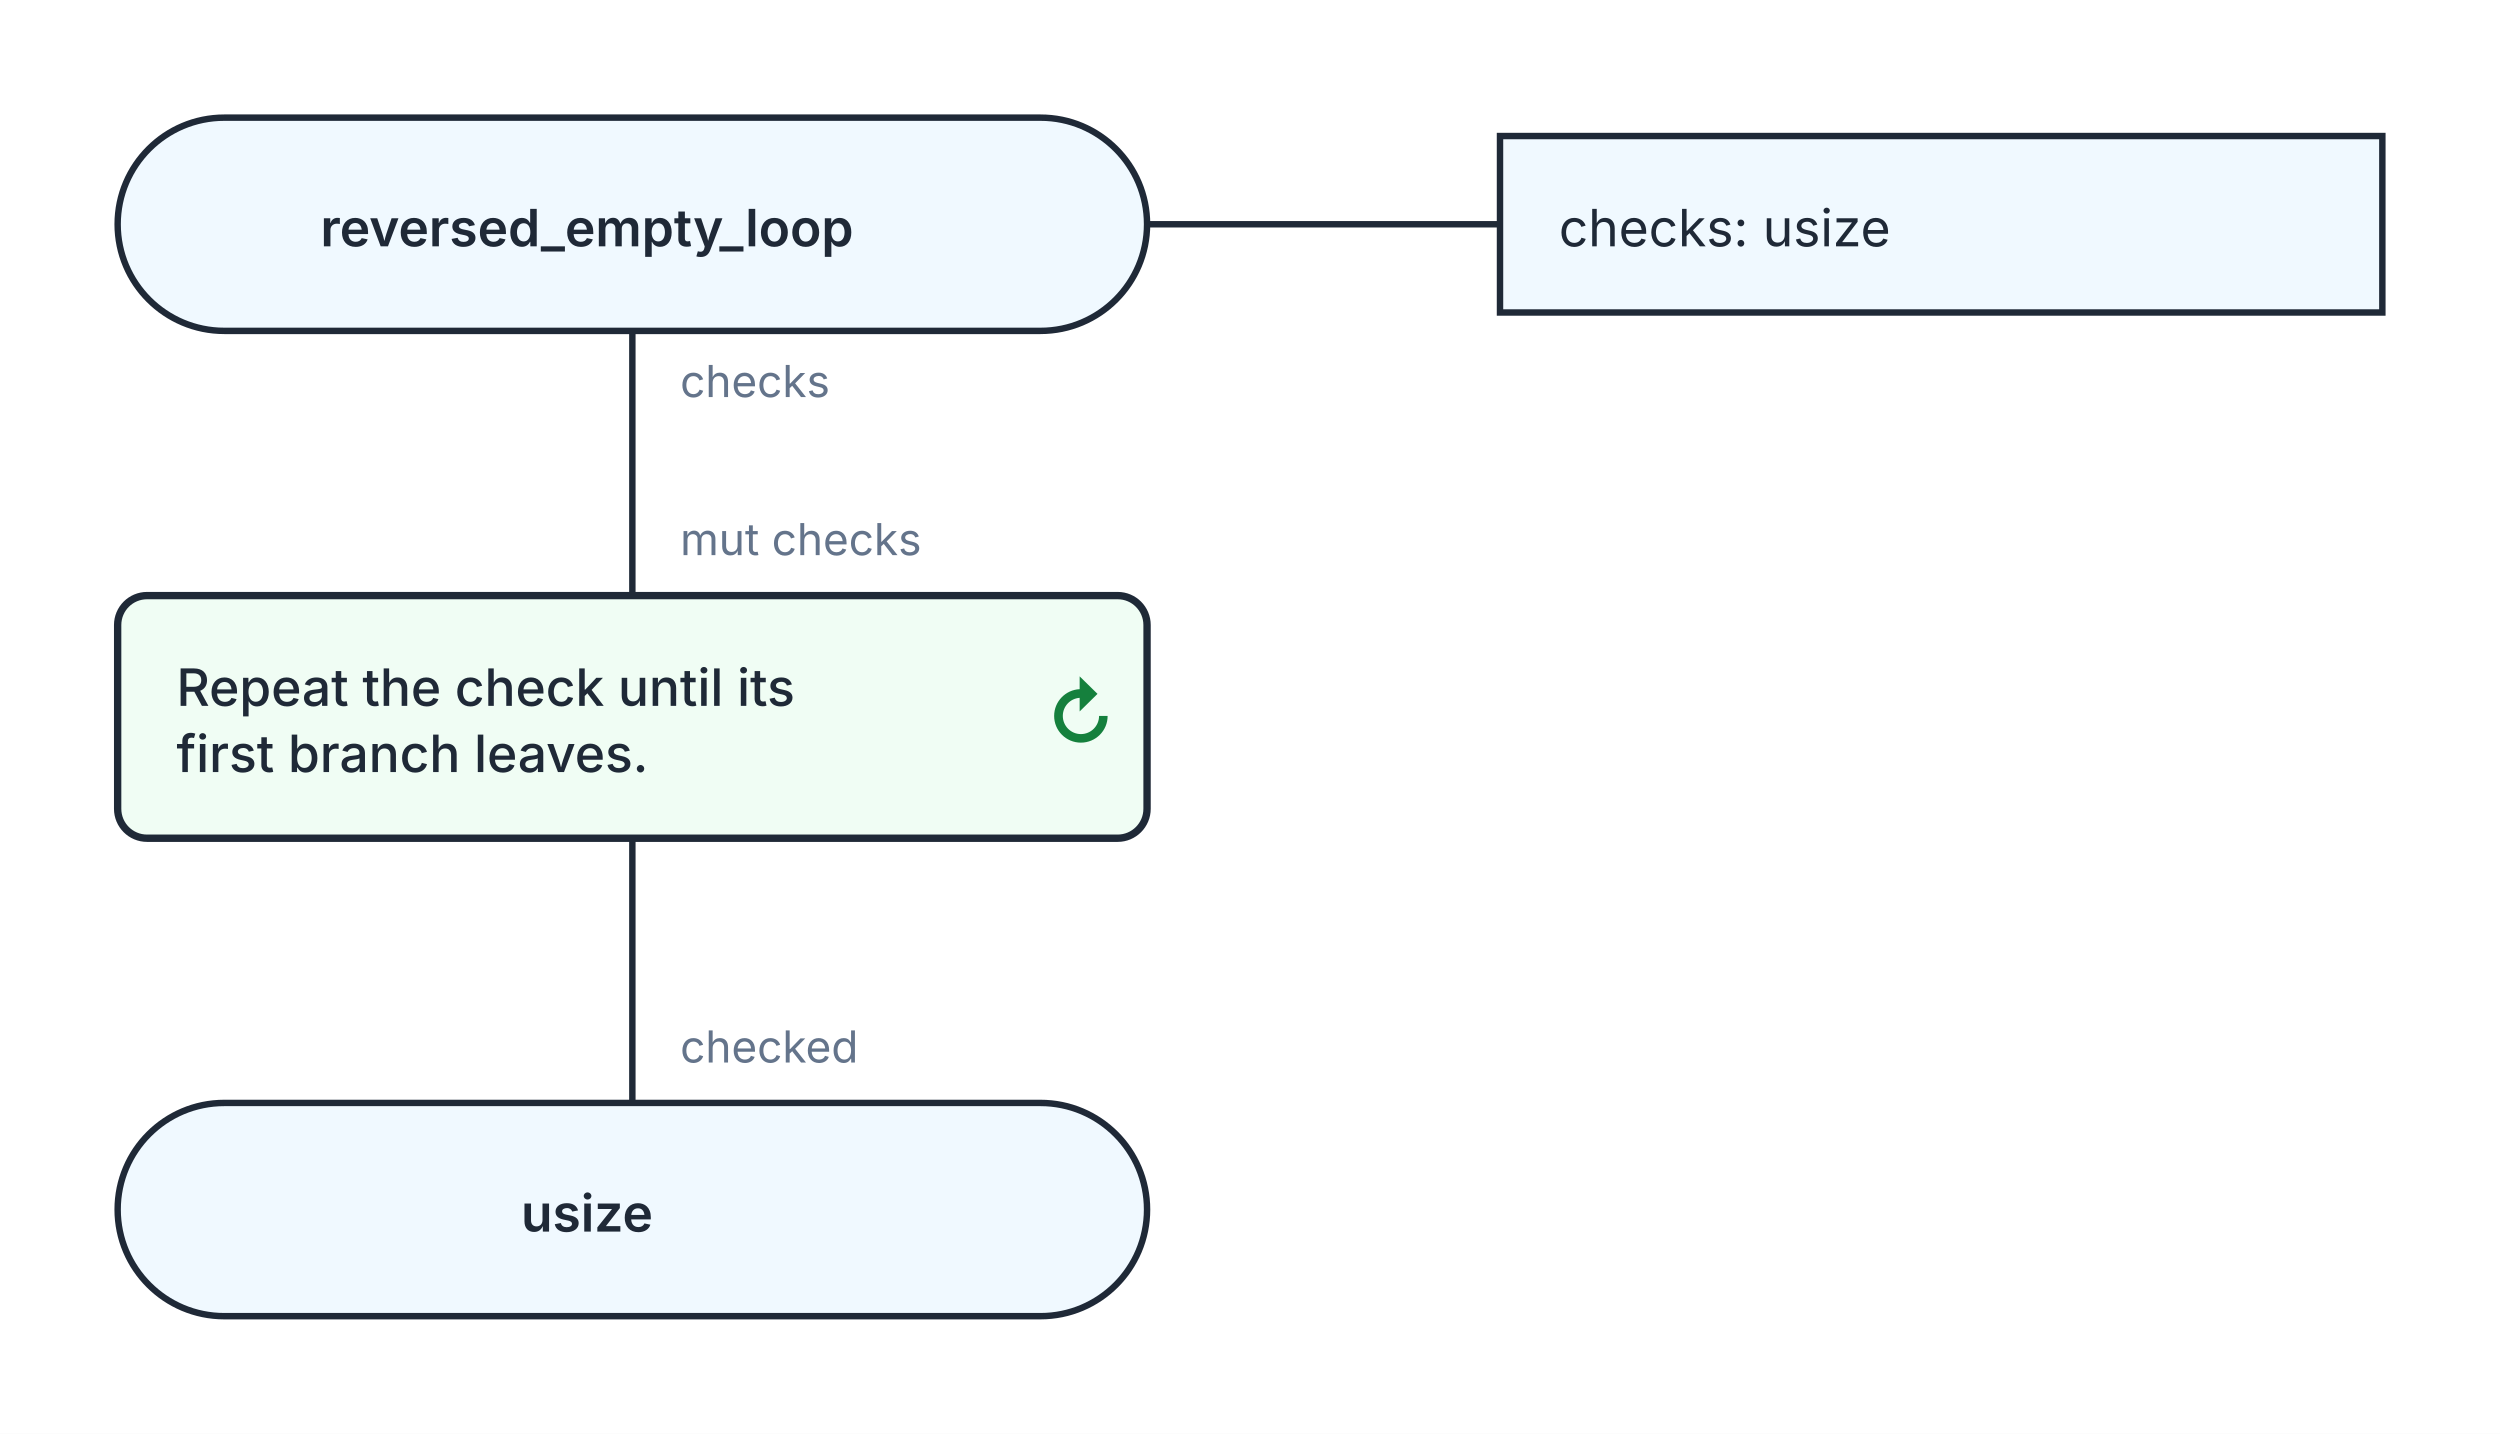
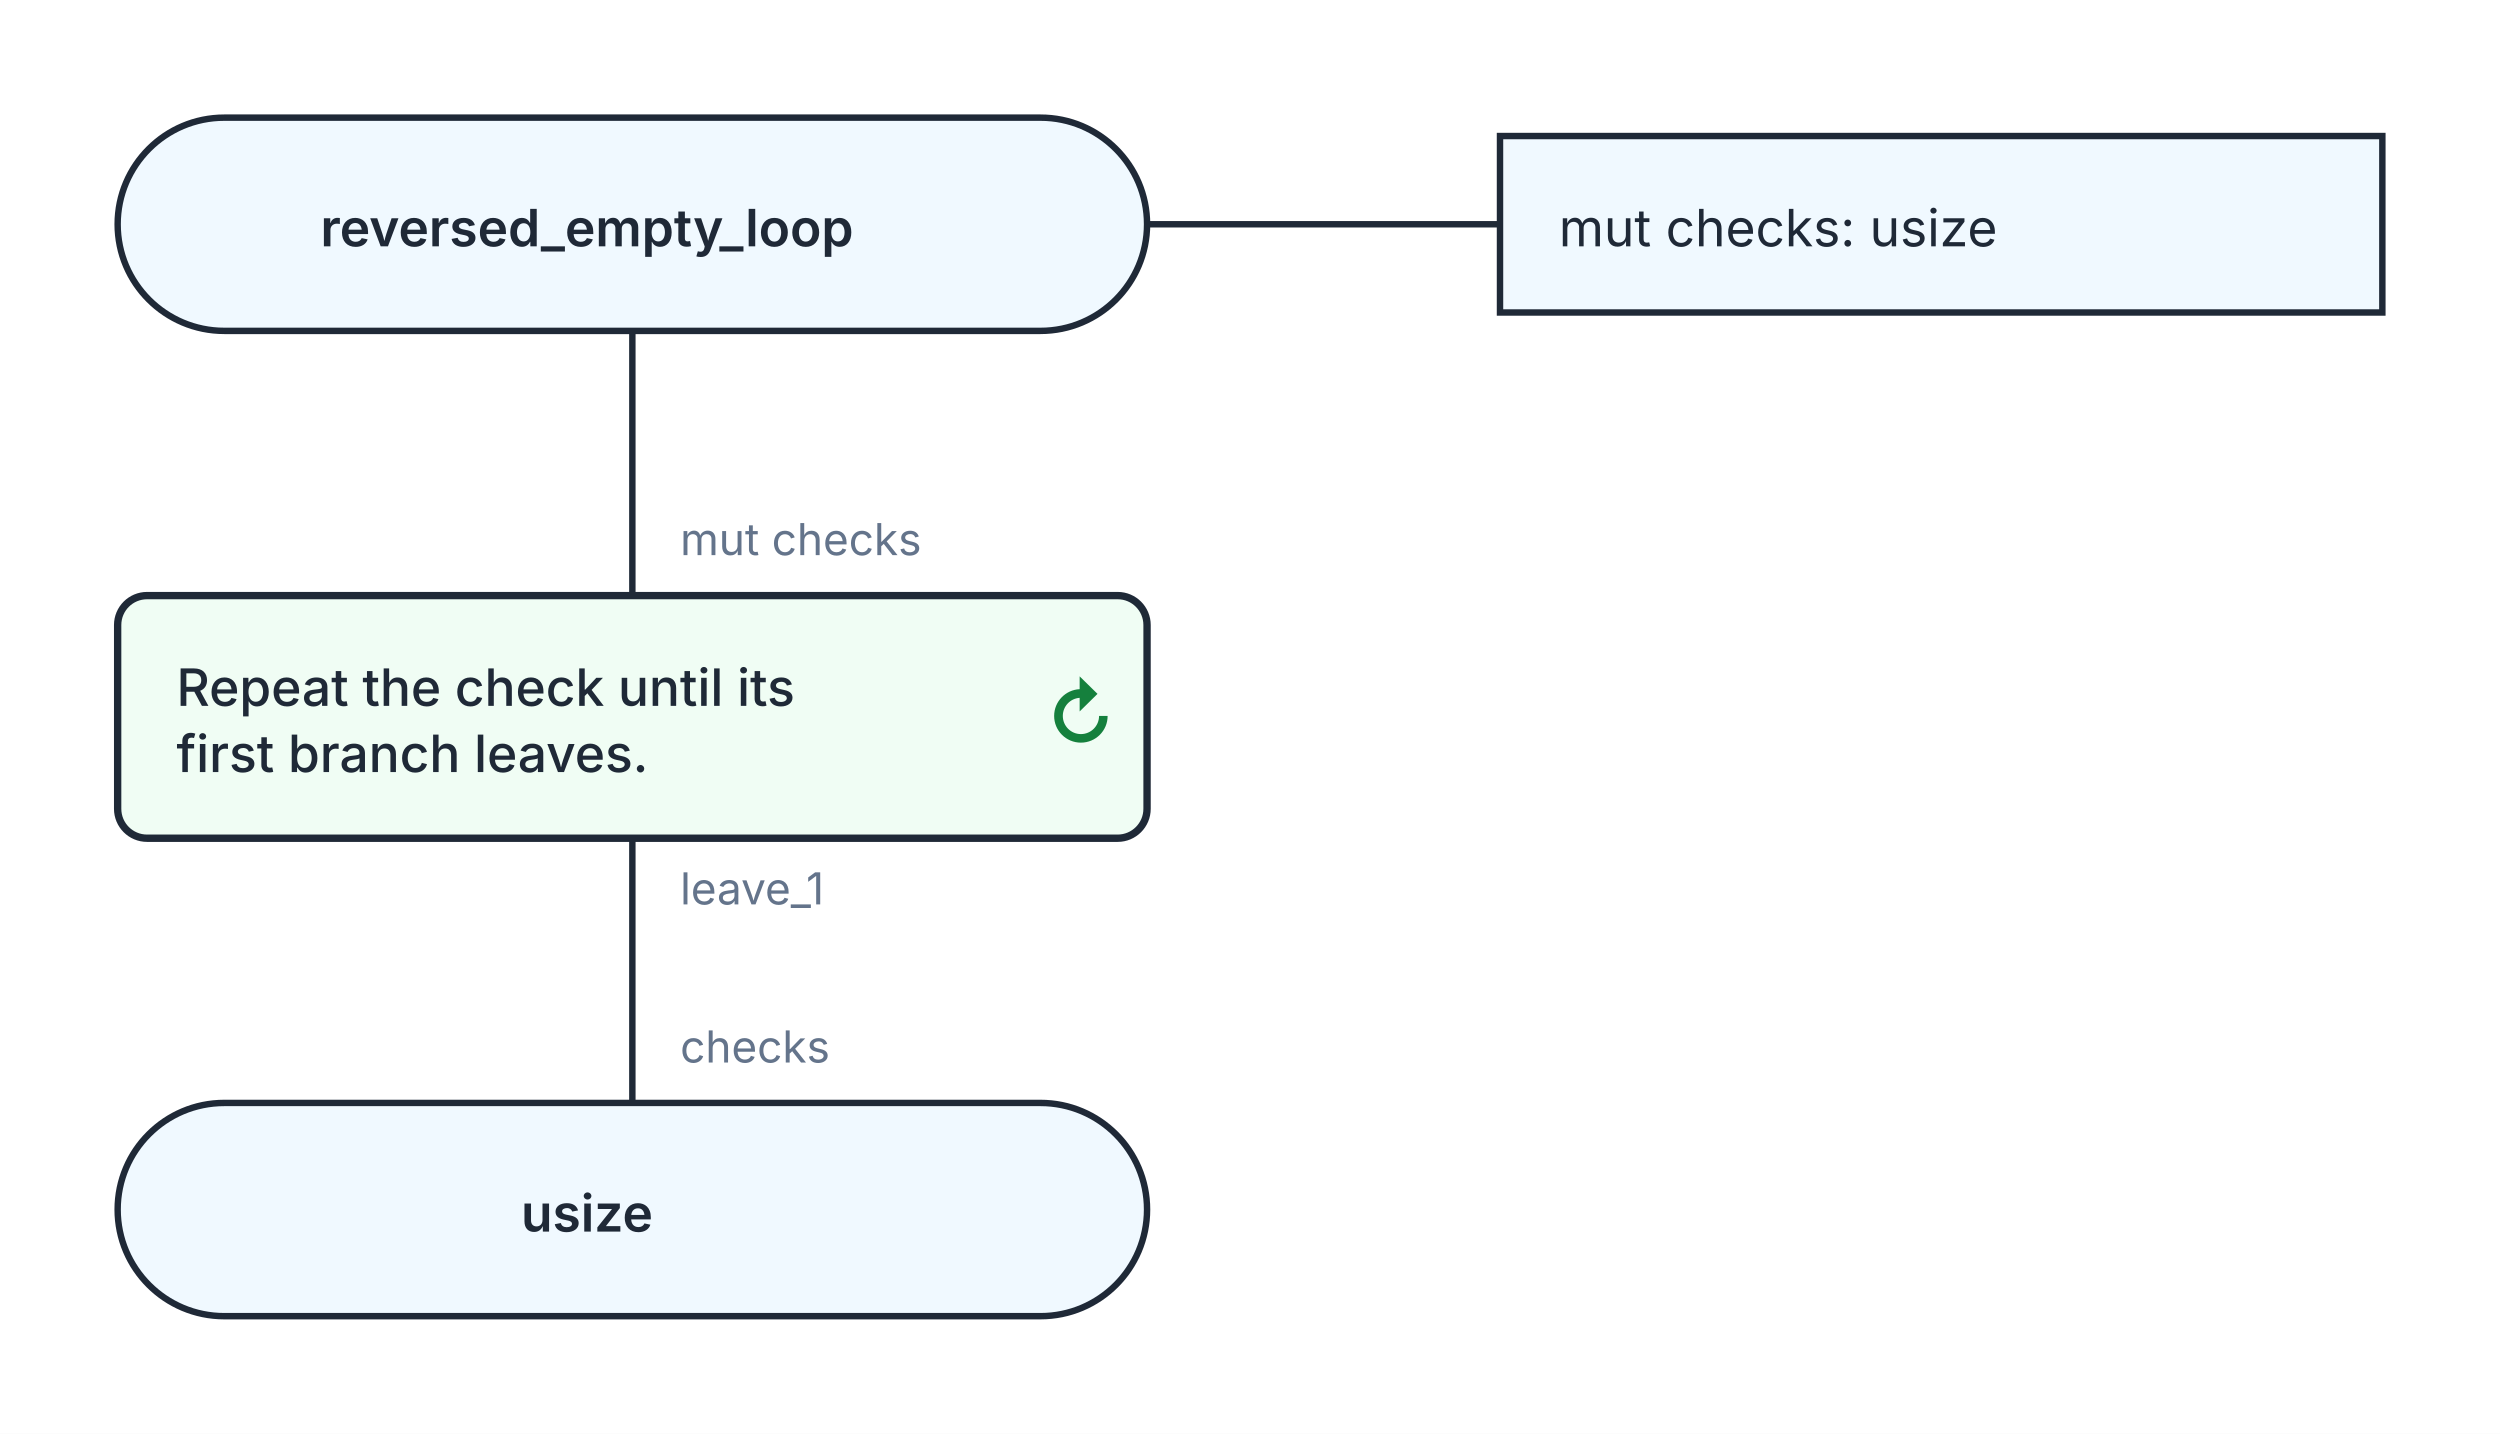
<svg xmlns="http://www.w3.org/2000/svg" width="680" height="390" viewBox="0 0 680 390" role="img" aria-labelledby="kaalang-title" aria-describedby="kaalang-description">
  <defs>
    <style>
      svg { color: #1f2937; font-family: Inter, ui-sans-serif, system-ui, -apple-system, BlinkMacSystemFont, "Segoe UI", sans-serif; text-rendering: optimizeLegibility; }
      .connection { fill: none; stroke: currentColor; stroke-width: 1.75; stroke-linecap: square; stroke-linejoin: round; }
      .connection-label { fill: #64748b; font-size: 12px; font-weight: 400; paint-order: stroke; stroke: #ffffff; stroke-width: 5px; stroke-linejoin: round; text-anchor: start; }
      .branch-label { fill: currentColor; font-weight: 500; }
      .parameter-link { fill: none; stroke: currentColor; stroke-width: 1.75; }
      .node-shape { fill: #ffffff; stroke: currentColor; stroke-width: 1.75; }
      .start .node-shape, .end .node-shape, .parameter-panel .node-shape { fill: #f0f9ff; }
      .action .node-shape, .call .node-shape { fill: #f8fafc; }
      .call-bars { fill: none; stroke: currentColor; stroke-width: 1.75; }
      .loop .node-shape { fill: #f0fdf4; stroke-width: 2; }
      .loop-marker { fill: #15803d; font-size: 20px; font-weight: 700; text-anchor: middle; }
      .question .node-shape { fill: #fffbeb; }
      .select .node-shape, .case .node-shape { fill: #f5f3ff; }
      .label { fill: currentColor; font-size: 14px; text-anchor: middle; }
      .start .label, .question .label, .select .label, .case .label, .end .label { font-weight: 600; }
      .action .label, .call .label, .loop .label { font-weight: 500; text-anchor: start; }
      .parameter-panel .label { font-weight: 400; text-anchor: start; }
      .cycle-boundary { fill: #f0fdf433; stroke: #15803d; stroke-width: 1.5; stroke-dasharray: 7 5; }
      .cycle-caption { fill: #166534; font-size: 12px; font-weight: 600; paint-order: stroke; stroke: #ffffff; stroke-width: 4px; }
    </style>
  </defs>
  <rect width="100%" height="100%" fill="#ffffff" />
  <g class="cycle-regions">
  </g>
  <g class="connections">
    <path class="connection" d="       M 172 90 L 172 162       M 172 228 L 172 300     " />
-     <text class="connection-label" x="185" y="289" xml:space="preserve">
-       <tspan x="185" dy="0">checked</tspan>
-     </text>
-     <text class="connection-label" x="185" y="108" xml:space="preserve">
-       <tspan x="185" dy="0">checks</tspan>
-     </text>
    <text class="connection-label" x="185" y="151" xml:space="preserve">
      <tspan x="185" dy="0">mut checks</tspan>
+     </text>
+     <text class="connection-label" x="185" y="246" xml:space="preserve">
+       <tspan x="185" dy="0">leave_1</tspan>
+     </text>
+     <text class="connection-label" x="185" y="289" xml:space="preserve">
+       <tspan x="185" dy="0">checks</tspan>
    </text>
  </g>
  <g class="nodes">
    <path class="parameter-link" d="M 312 61 L 408 61" />
    <g class="parameter-panel" transform="translate(528 61)">
      <rect class="node-shape" x="-120" y="-24" width="240" height="48" />
      <text class="label" x="-104" y="6" xml:space="preserve">
-         <tspan x="-104" dy="0">checks: usize</tspan>
+         <tspan x="-104" dy="0">mut checks: usize</tspan>
      </text>
    </g>
    <g class="node start" transform="translate(172 61)">
      <rect class="node-shape" x="-140" y="-29" width="280" height="58" rx="29" />
      <text class="label" y="6" xml:space="preserve">
        <tspan x="0" dy="0">reversed_empty_loop</tspan>
      </text>
    </g>
    <g class="node loop" transform="translate(172 195)">
      <rect class="node-shape" x="-140" y="-33" width="280" height="66" rx="8" />
      <text class="label" y="-3" xml:space="preserve">
        <tspan x="-124" dy="0">Repeat the check until its </tspan>
        <tspan x="-124" dy="18">first branch leaves.</tspan>
      </text>
      <text class="loop-marker" x="122" y="7" aria-hidden="true">↻</text>
    </g>
    <g class="node end" transform="translate(172 329)">
      <rect class="node-shape" x="-140" y="-29" width="280" height="58" rx="29" />
      <text class="label" y="6" xml:space="preserve">
        <tspan x="0" dy="0">usize</tspan>
      </text>
    </g>
  </g>
</svg>
